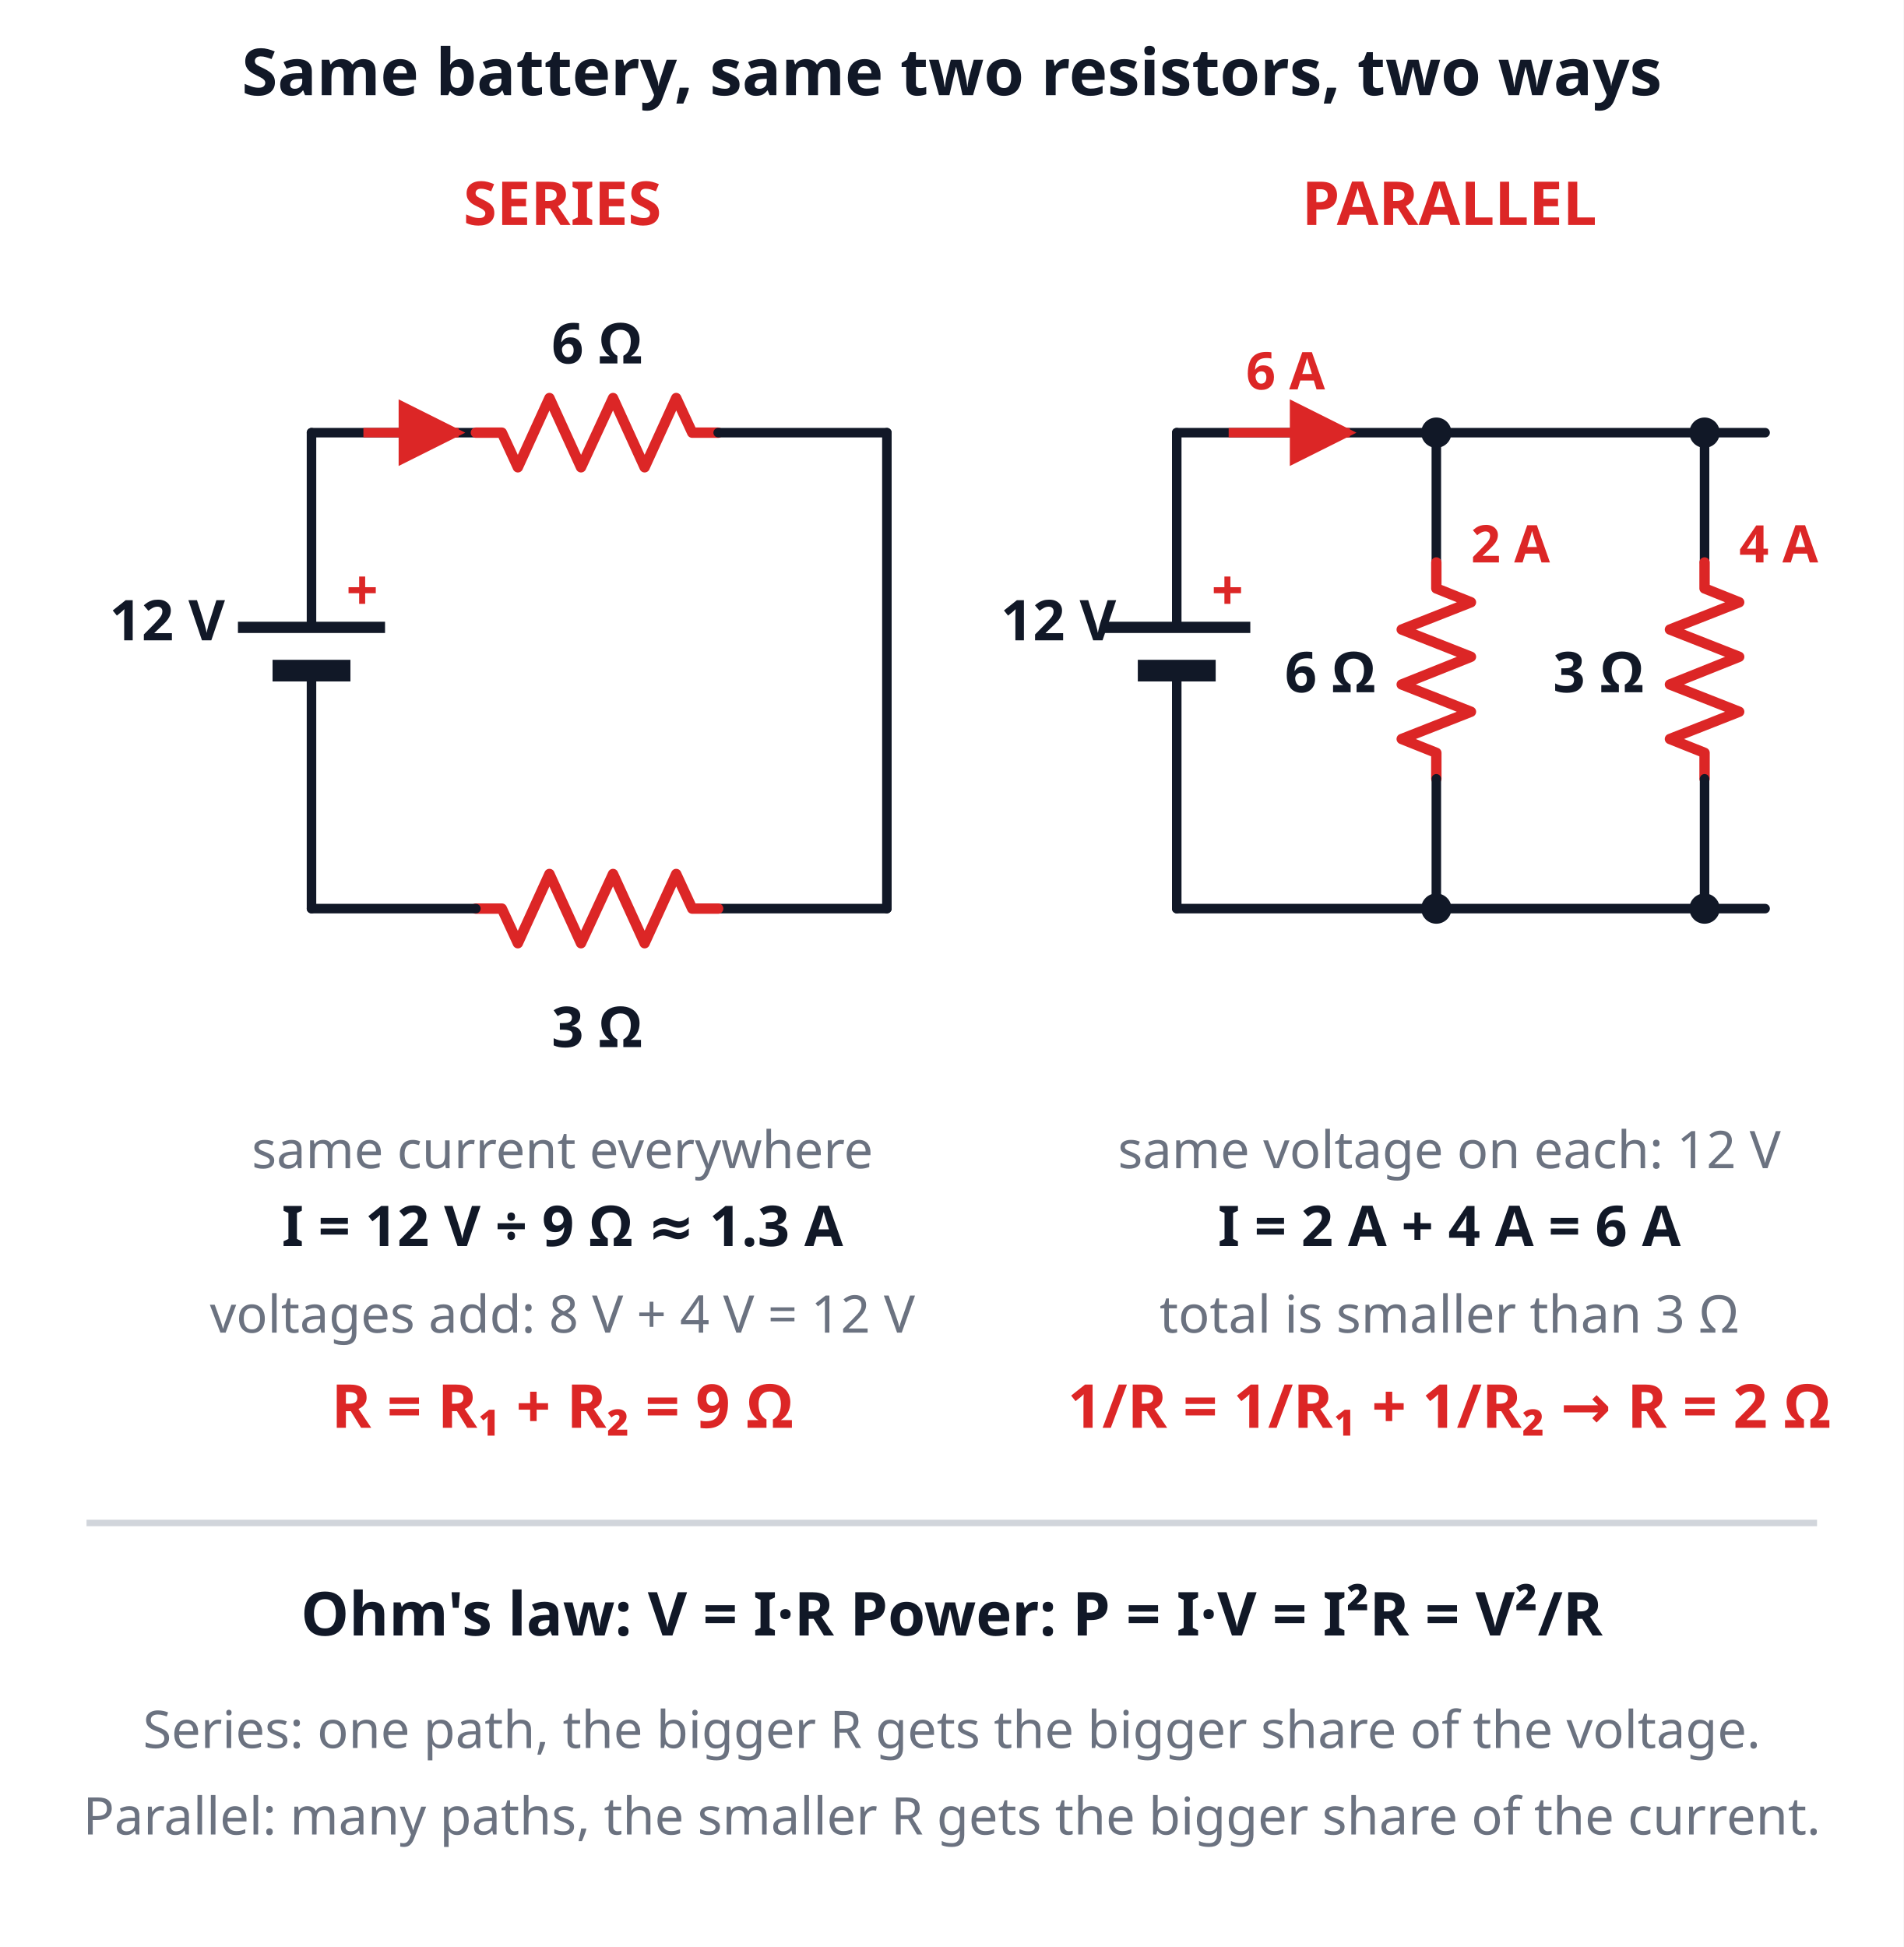
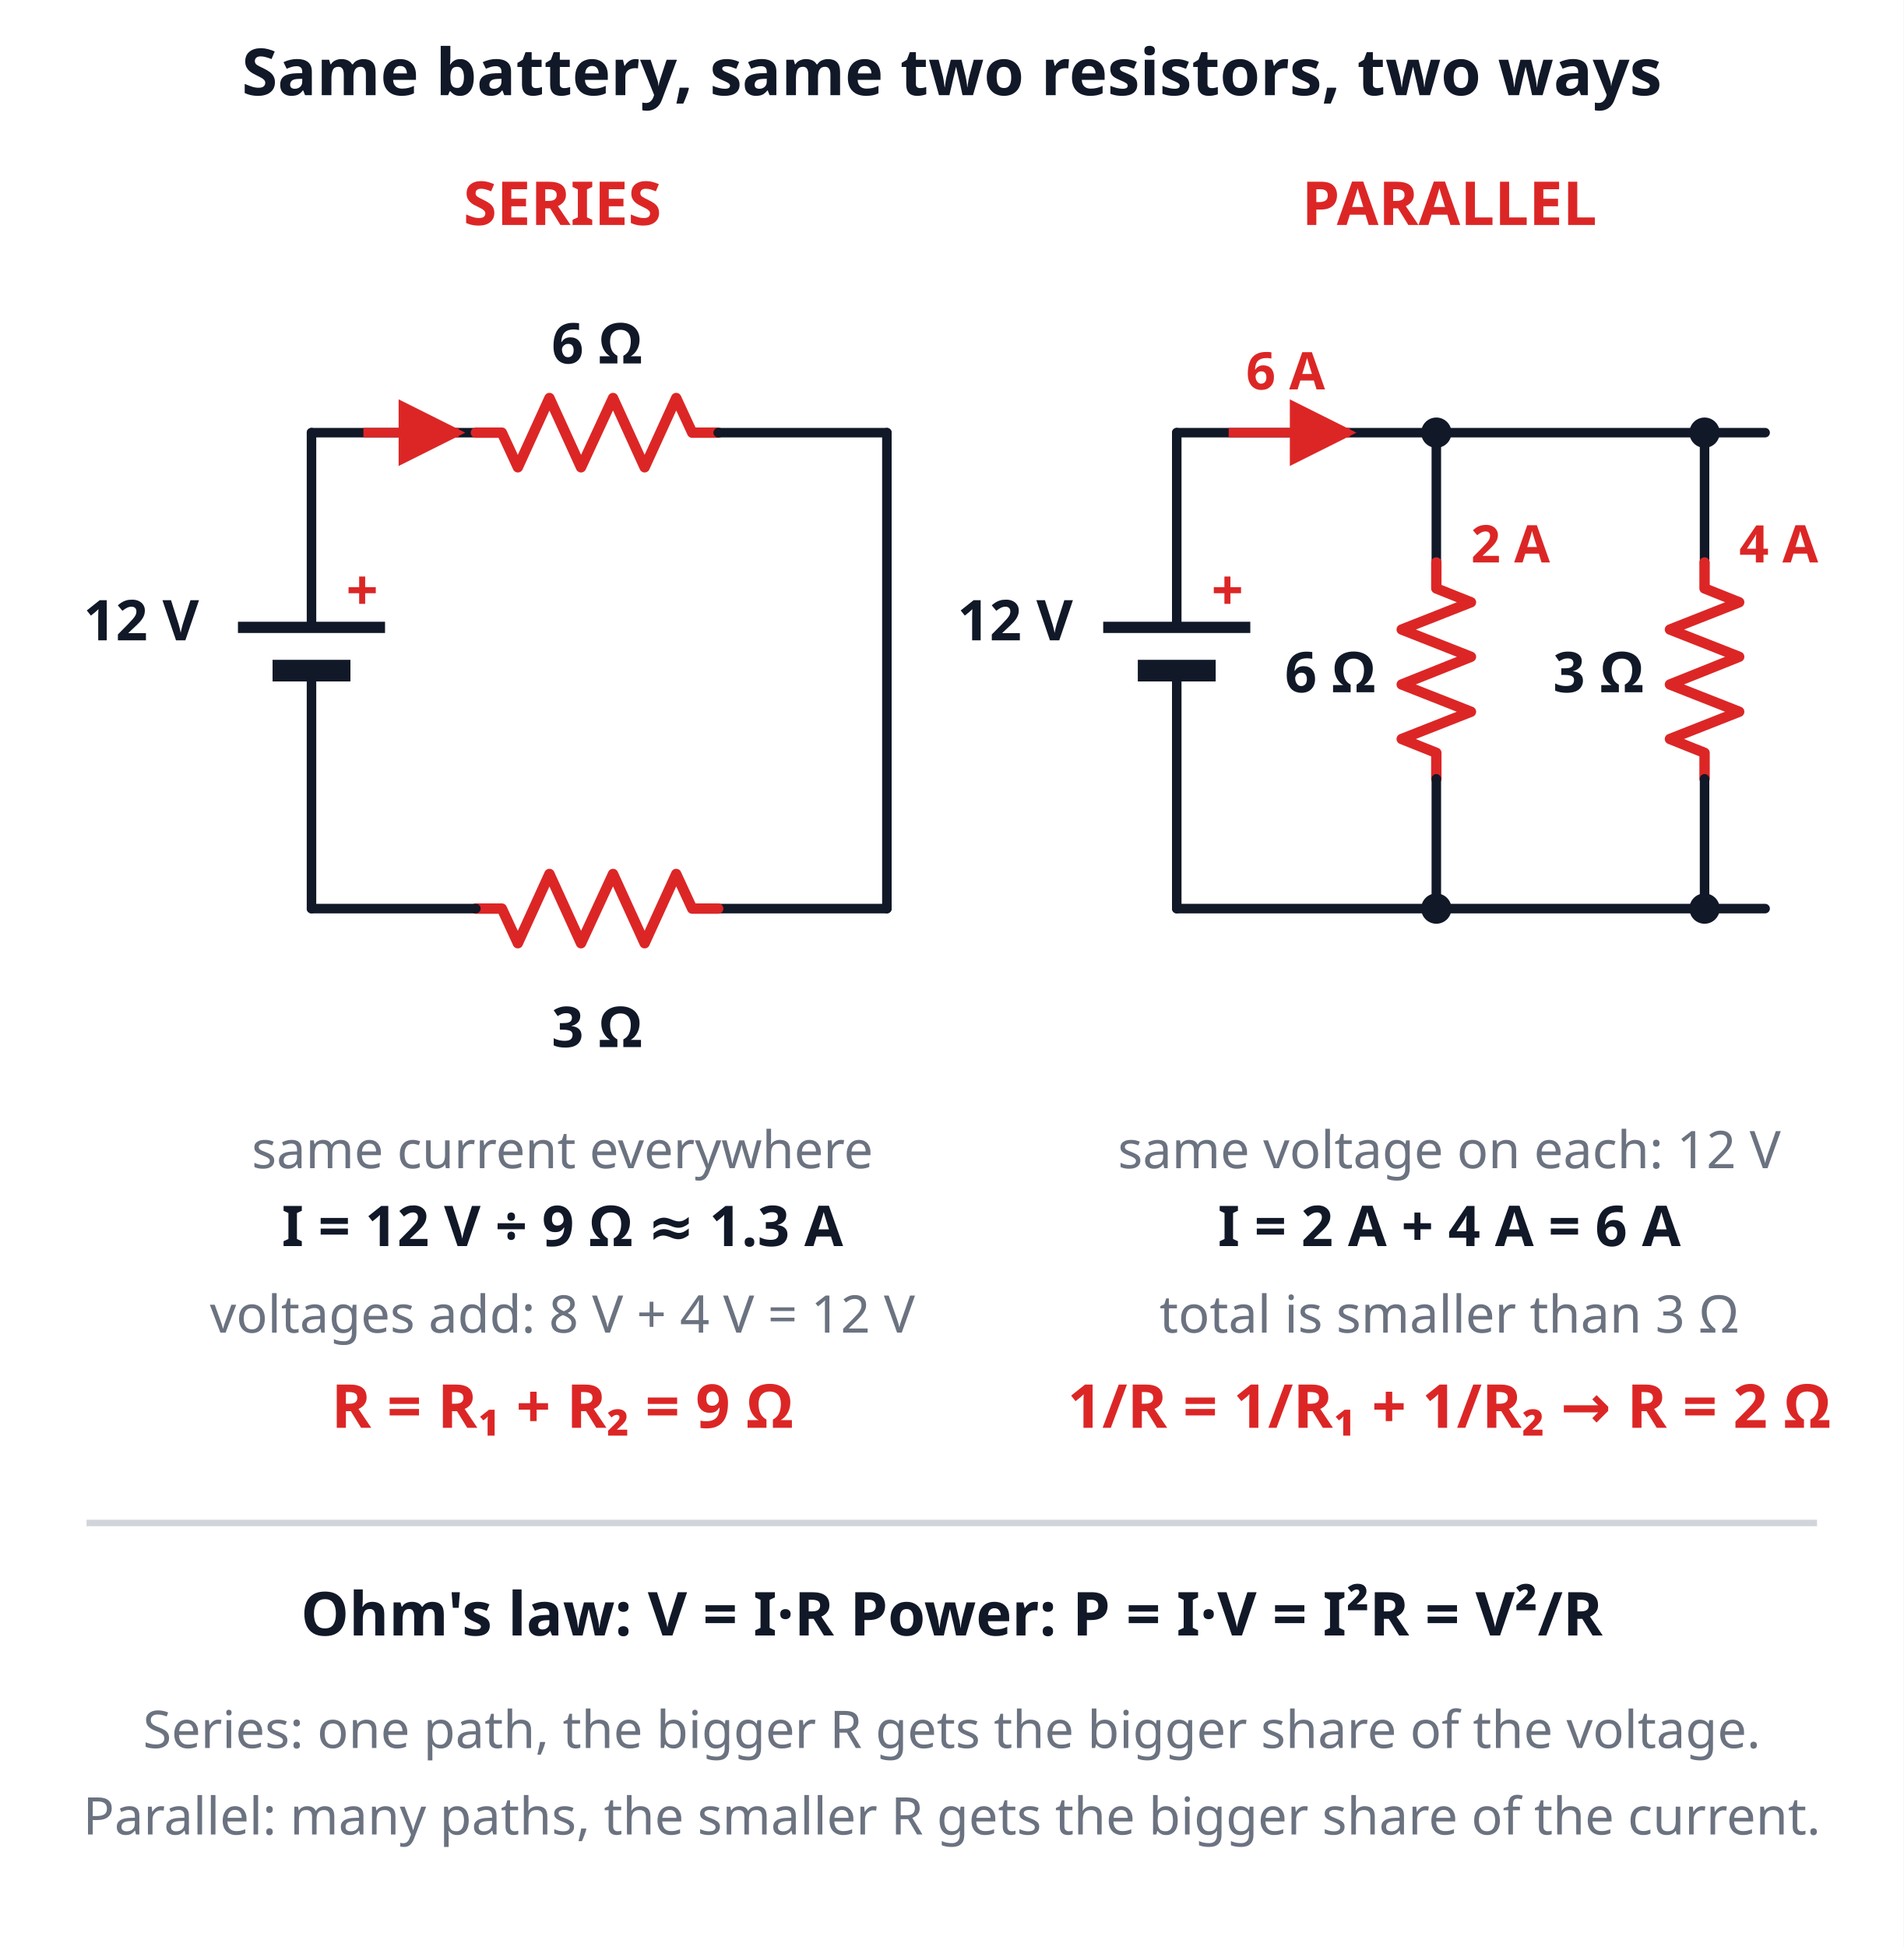
<svg xmlns="http://www.w3.org/2000/svg" viewBox="0 0 440 450" role="img" aria-labelledby="t d">
  <defs>
    <marker id="arR" viewBox="0 0 10 10" refX="9" refY="5" markerWidth="7" markerHeight="7" orient="auto">
      <path d="M0,0 L10,5 L0,10 z" fill="#dc2626" />
    </marker>
    <marker id="arK" viewBox="0 0 10 10" refX="9" refY="5" markerWidth="7" markerHeight="7" orient="auto">
      <path d="M0,0 L10,5 L0,10 z" fill="#111827" />
    </marker>
    <marker id="arG" viewBox="0 0 10 10" refX="9" refY="5" markerWidth="7" markerHeight="7" orient="auto">
      <path d="M0,0 L10,5 L0,10 z" fill="#6b7280" />
    </marker>
  </defs>
  <rect x="0" y="0" width="440" height="450" fill="#ffffff" />
  <g font-family="sans-serif" fill="#111827">
    <text x="220.0" y="22.0" font-size="15" text-anchor="middle" fill="#111827" font-weight="bold">Same battery, same two resistors, two ways</text>
    <text x="130.0" y="52.0" font-size="14" text-anchor="middle" fill="#dc2626" font-weight="bold">SERIES</text>
    <polyline points="72.0,100.0 72.0,145.0" fill="none" stroke="#111827" stroke-width="2.2" stroke-linejoin="round" stroke-linecap="round" />
    <line x1="55.0" y1="145.0" x2="89.0" y2="145.0" stroke="#111827" stroke-width="2.6" />
    <line x1="63.0" y1="155.0" x2="81.0" y2="155.0" stroke="#111827" stroke-width="5" />
    <polyline points="72.0,155.0 72.0,210.0" fill="none" stroke="#111827" stroke-width="2.2" stroke-linejoin="round" stroke-linecap="round" />
-     <text x="52.0" y="148.0" font-size="13" text-anchor="end" fill="#111827" font-weight="bold">12 V</text>
+     <text x="46.0" y="148.0" font-size="13" text-anchor="end" fill="#111827" font-weight="bold">12 V</text>
    <text x="80.0" y="141.0" font-size="13" text-anchor="start" fill="#dc2626" font-weight="bold">+</text>
    <polyline points="72.0,100.0 110.0,100.0" fill="none" stroke="#111827" stroke-width="2.2" stroke-linejoin="round" stroke-linecap="round" />
    <polyline points="110.0,100.0 116.0,100.0 119.7,108.0 127.0,92.0 134.3,108.0 141.7,92.0 149.0,108.0 156.3,92.0 160.0,100.0 166.0,100.0" fill="none" stroke="#dc2626" stroke-width="2.4" stroke-linejoin="round" stroke-linecap="round" />
    <polyline points="166.0,100.0 205.0,100.0" fill="none" stroke="#111827" stroke-width="2.2" stroke-linejoin="round" stroke-linecap="round" />
    <polyline points="205.0,100.0 205.0,210.0" fill="none" stroke="#111827" stroke-width="2.2" stroke-linejoin="round" stroke-linecap="round" />
    <polyline points="205.0,210.0 166.0,210.0" fill="none" stroke="#111827" stroke-width="2.2" stroke-linejoin="round" stroke-linecap="round" />
    <polyline points="110.0,210.0 116.0,210.0 119.7,218.0 127.0,202.0 134.3,218.0 141.7,202.0 149.0,218.0 156.3,202.0 160.0,210.0 166.0,210.0" fill="none" stroke="#dc2626" stroke-width="2.4" stroke-linejoin="round" stroke-linecap="round" />
    <polyline points="110.0,210.0 72.0,210.0" fill="none" stroke="#111827" stroke-width="2.2" stroke-linejoin="round" stroke-linecap="round" />
    <text x="138.0" y="84.0" font-size="13" text-anchor="middle" fill="#111827" font-weight="bold">6 Ω</text>
    <text x="138.0" y="242.0" font-size="13" text-anchor="middle" fill="#111827" font-weight="bold">3 Ω</text>
    <line x1="84.0" y1="100.0" x2="106.0" y2="100.0" stroke="#dc2626" stroke-width="2.2" marker-end="url(#arR)" />
    <text x="130.0" y="270.0" font-size="12" text-anchor="middle" fill="#6b7280">same current everywhere</text>
    <text x="130.0" y="288.0" font-size="13" text-anchor="middle" fill="#111827" font-weight="bold">I = 12 V ÷ 9 Ω ≈ 1.3 A</text>
    <text x="130.0" y="308.0" font-size="12" text-anchor="middle" fill="#6b7280">voltages add: 8 V + 4 V = 12 V</text>
    <text x="130.0" y="330.0" font-size="14" text-anchor="middle" fill="#dc2626" font-weight="bold">R = R₁ + R₂ = 9 Ω</text>
    <text x="335.0" y="52.0" font-size="14" text-anchor="middle" fill="#dc2626" font-weight="bold">PARALLEL</text>
    <polyline points="272.0,100.0 272.0,145.0" fill="none" stroke="#111827" stroke-width="2.2" stroke-linejoin="round" stroke-linecap="round" />
    <line x1="255.0" y1="145.0" x2="289.0" y2="145.0" stroke="#111827" stroke-width="2.6" />
    <line x1="263.0" y1="155.0" x2="281.0" y2="155.0" stroke="#111827" stroke-width="5" />
    <polyline points="272.0,155.0 272.0,210.0" fill="none" stroke="#111827" stroke-width="2.2" stroke-linejoin="round" stroke-linecap="round" />
-     <text x="258.0" y="148.0" font-size="13" text-anchor="end" fill="#111827" font-weight="bold">12 V</text>
+     <text x="248.0" y="148.0" font-size="13" text-anchor="end" fill="#111827" font-weight="bold">12 V</text>
    <text x="280.0" y="141.0" font-size="13" text-anchor="start" fill="#dc2626" font-weight="bold">+</text>
    <polyline points="272.0,100.0 408.0,100.0" fill="none" stroke="#111827" stroke-width="2.2" stroke-linejoin="round" stroke-linecap="round" />
    <polyline points="272.0,210.0 408.0,210.0" fill="none" stroke="#111827" stroke-width="2.2" stroke-linejoin="round" stroke-linecap="round" />
    <polyline points="332.0,100.0 332.0,130.0" fill="none" stroke="#111827" stroke-width="2.2" stroke-linejoin="round" stroke-linecap="round" />
    <polyline points="332.0,130.0 332.0,136.0 340.0,139.2 324.0,145.5 340.0,151.8 324.0,158.2 340.0,164.5 324.0,170.8 332.0,174.0 332.0,180.0" fill="none" stroke="#dc2626" stroke-width="2.4" stroke-linejoin="round" stroke-linecap="round" />
    <polyline points="332.0,180.0 332.0,210.0" fill="none" stroke="#111827" stroke-width="2.2" stroke-linejoin="round" stroke-linecap="round" />
    <text x="332.0" y="160.0" font-size="12" text-anchor="start" fill="#111827" />
    <polyline points="394.0,100.0 394.0,130.0" fill="none" stroke="#111827" stroke-width="2.2" stroke-linejoin="round" stroke-linecap="round" />
    <polyline points="394.0,130.0 394.0,136.0 402.0,139.2 386.0,145.5 402.0,151.8 386.0,158.2 402.0,164.5 386.0,170.8 394.0,174.0 394.0,180.0" fill="none" stroke="#dc2626" stroke-width="2.4" stroke-linejoin="round" stroke-linecap="round" />
    <polyline points="394.0,180.0 394.0,210.0" fill="none" stroke="#111827" stroke-width="2.2" stroke-linejoin="round" stroke-linecap="round" />
    <text x="394.0" y="160.0" font-size="12" text-anchor="start" fill="#111827" />
    <text x="318.0" y="160.0" font-size="13" text-anchor="end" fill="#111827" font-weight="bold">6 Ω</text>
    <text x="380.0" y="160.0" font-size="13" text-anchor="end" fill="#111827" font-weight="bold">3 Ω</text>
    <circle cx="332" cy="100" r="3.5" fill="#111827" />
    <circle cx="394" cy="100" r="3.5" fill="#111827" />
    <circle cx="332" cy="210" r="3.5" fill="#111827" />
    <circle cx="394" cy="210" r="3.5" fill="#111827" />
    <line x1="284.0" y1="100.0" x2="312.0" y2="100.0" stroke="#dc2626" stroke-width="2.2" marker-end="url(#arR)" />
    <text x="288.0" y="90.0" font-size="12" text-anchor="start" fill="#dc2626" font-weight="bold">6 A</text>
    <text x="340.0" y="130.0" font-size="12" text-anchor="start" fill="#dc2626" font-weight="bold">2 A</text>
    <text x="402.0" y="130.0" font-size="12" text-anchor="start" fill="#dc2626" font-weight="bold">4 A</text>
    <text x="335.0" y="270.0" font-size="12" text-anchor="middle" fill="#6b7280">same voltage on each: 12 V</text>
    <text x="335.0" y="288.0" font-size="13" text-anchor="middle" fill="#111827" font-weight="bold">I = 2 A + 4 A = 6 A</text>
    <text x="335.0" y="308.0" font-size="12" text-anchor="middle" fill="#6b7280">total is smaller than 3 Ω</text>
    <text x="335.0" y="330.0" font-size="14" text-anchor="middle" fill="#dc2626" font-weight="bold">1/R = 1/R₁ + 1/R₂ → R = 2 Ω</text>
    <line x1="20.0" y1="352.0" x2="420.0" y2="352.0" stroke="#d1d5db" stroke-width="1.5" />
    <text x="220.0" y="378.0" font-size="14" text-anchor="middle" fill="#111827" font-weight="bold">Ohm's law: V = I·R     Power: P = I·V = I²R = V²/R</text>
    <text x="220.0" y="404.0" font-size="12" text-anchor="middle" fill="#6b7280">Series: one path, the bigger R gets the bigger share of the voltage.</text>
    <text x="220.0" y="424.0" font-size="12" text-anchor="middle" fill="#6b7280">Parallel: many paths, the smaller R gets the bigger share of the current.</text>
  </g>
</svg>
